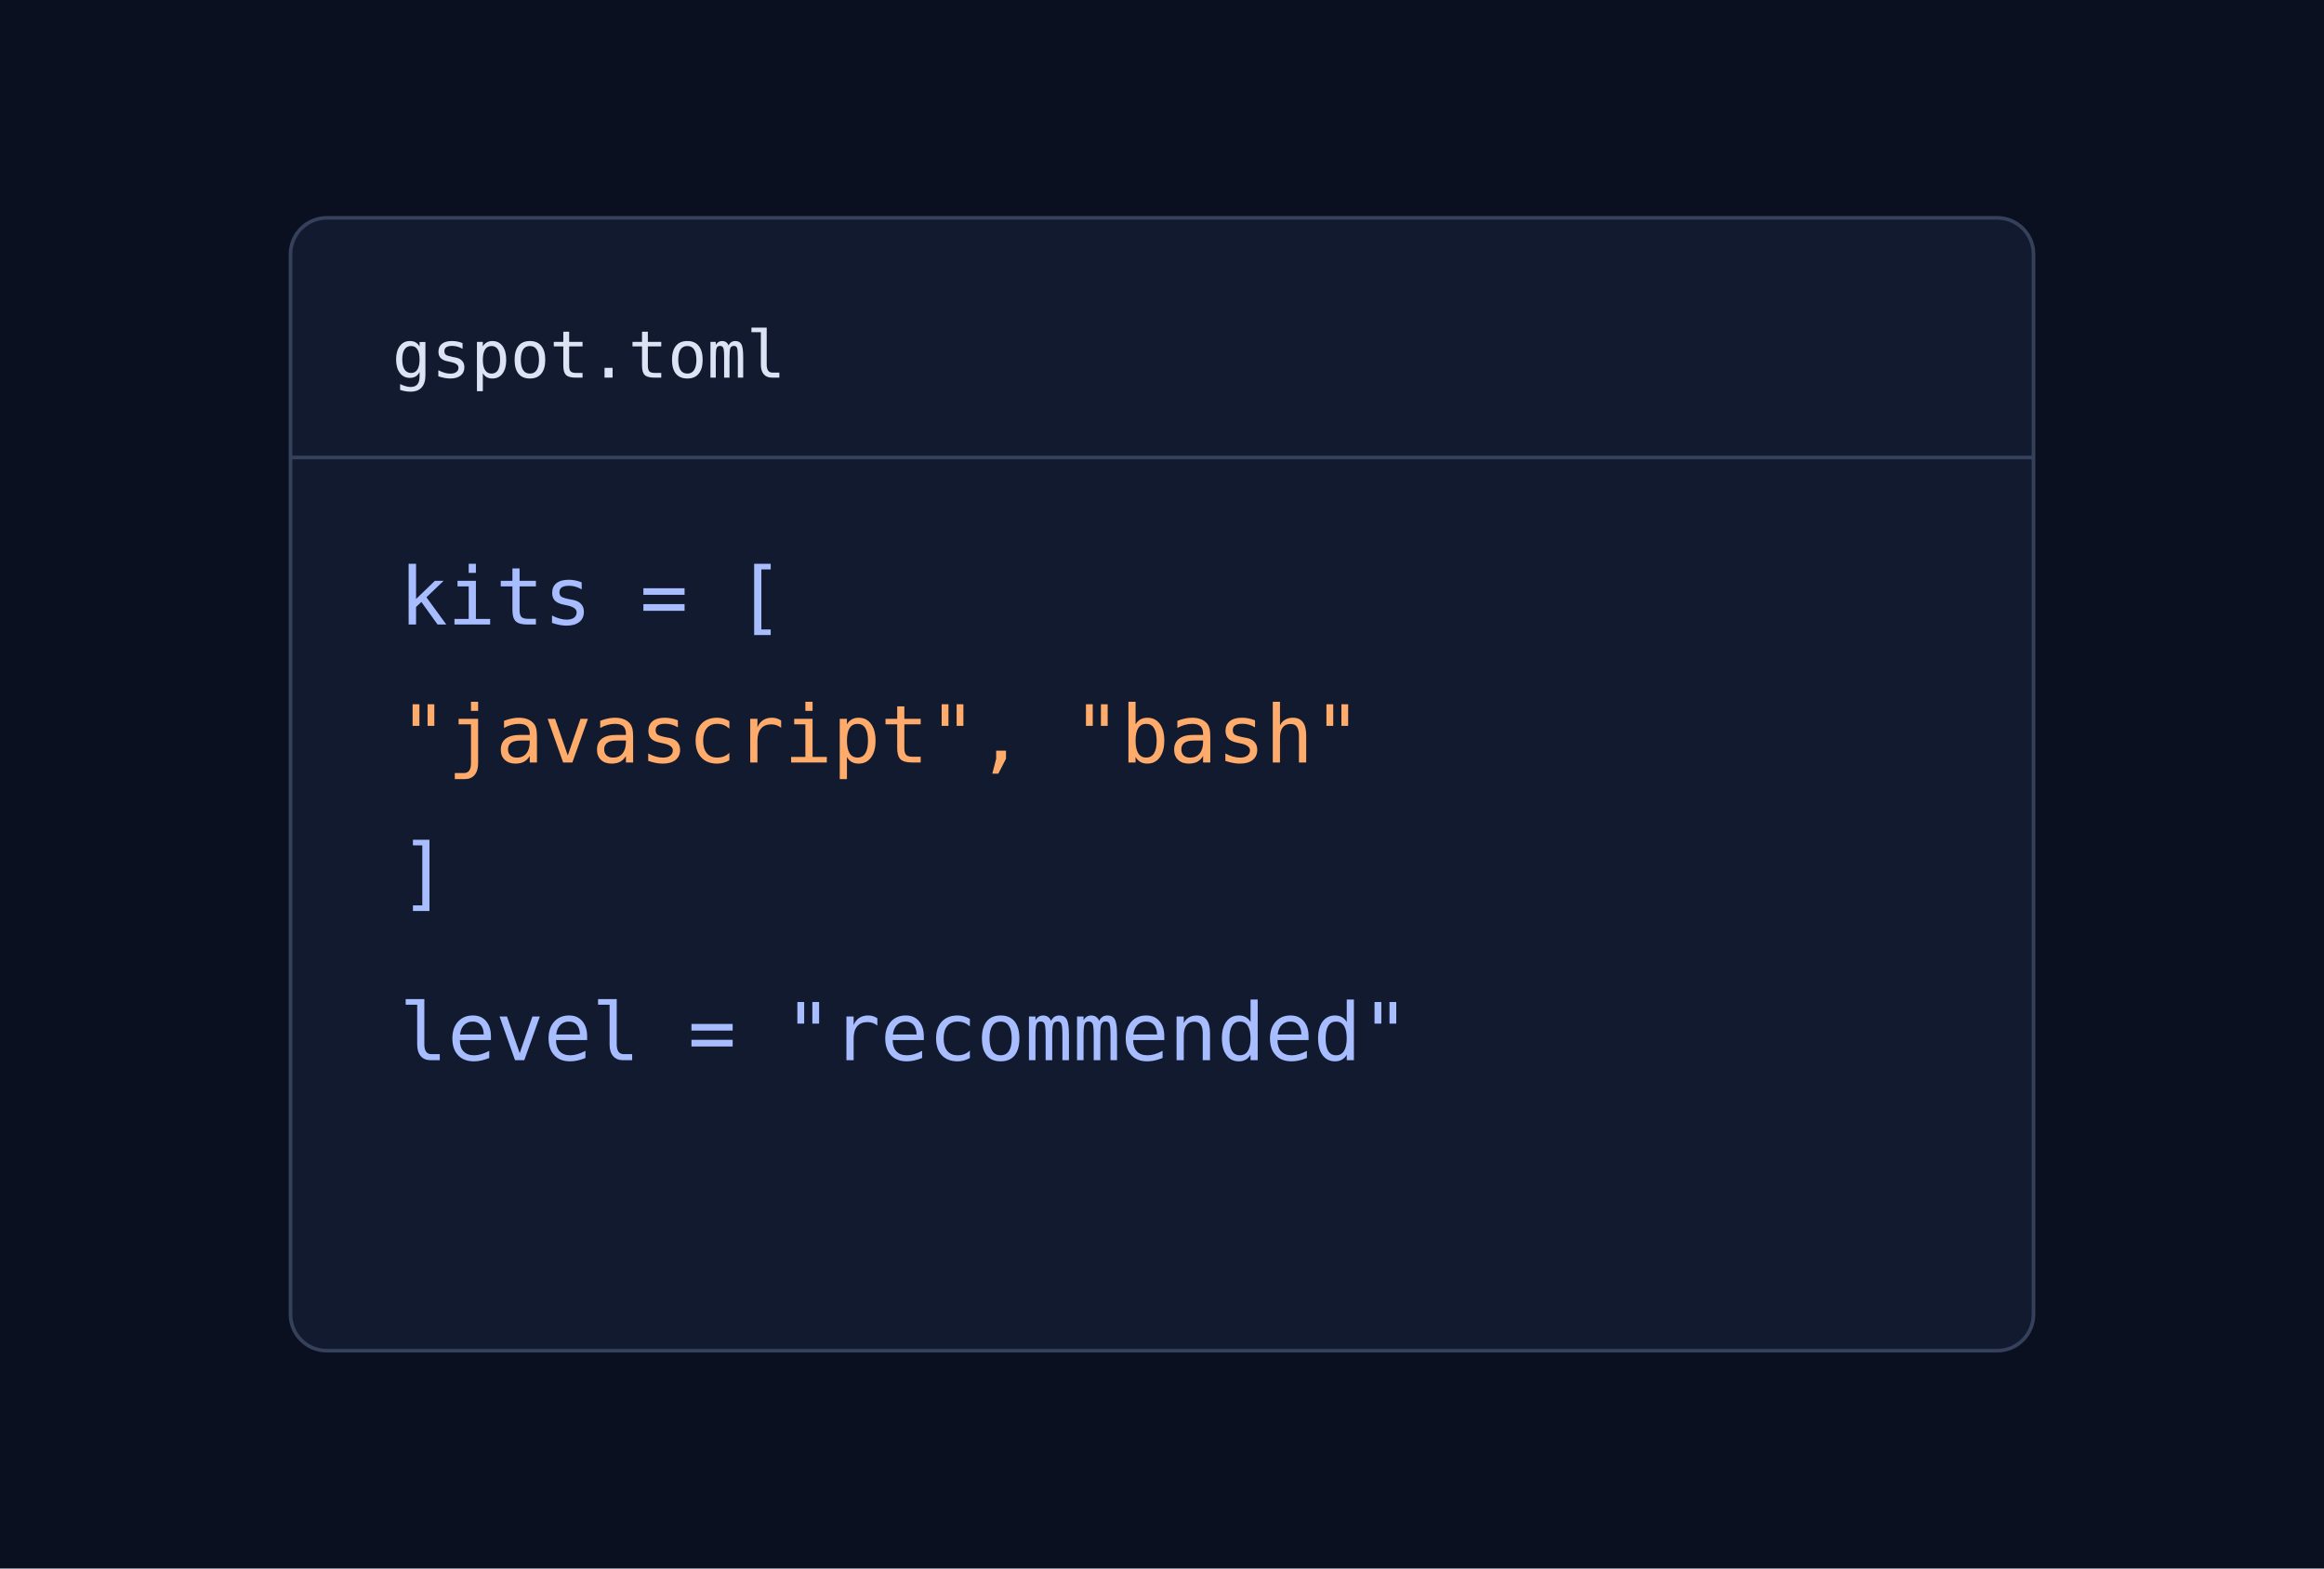
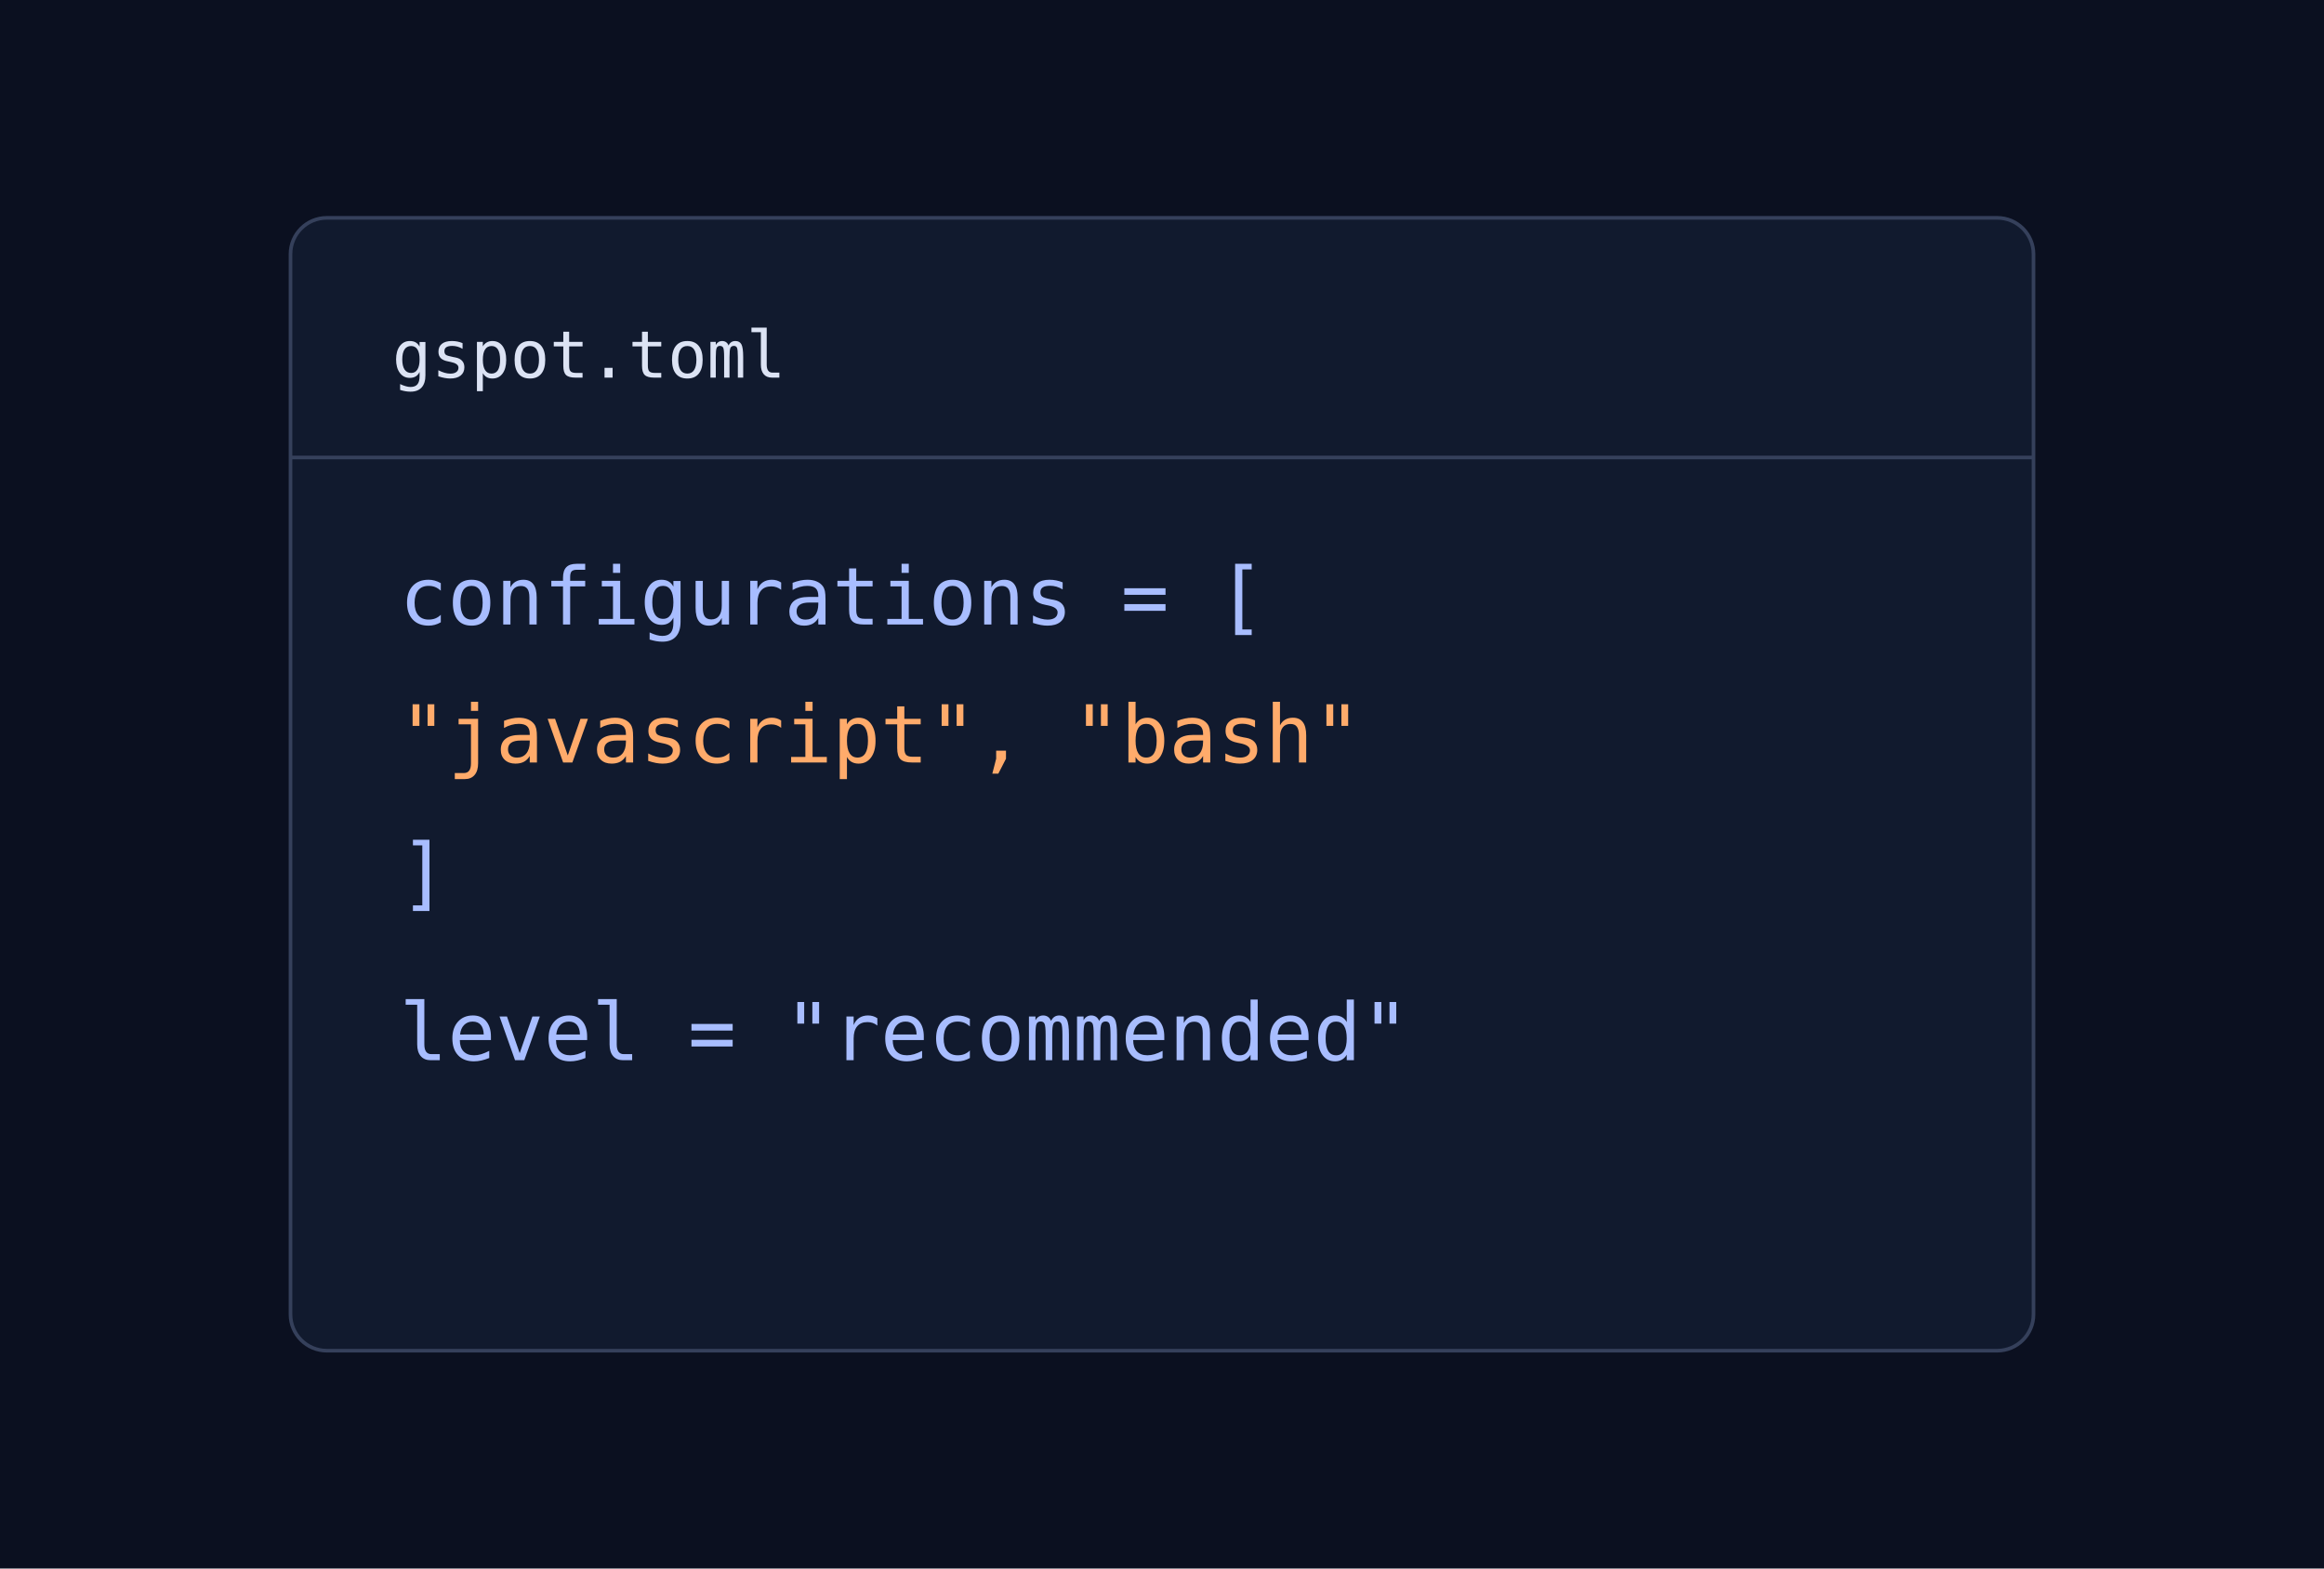
<svg xmlns="http://www.w3.org/2000/svg" viewBox="0 0 640 432">
  <rect width="640" height="432" fill="#0B1020" />
  <g transform="translate(0.000 0.000) scale(1)">
    <rect x="80" y="60" width="480" height="312" rx="10" fill="#111A2E" stroke="#35405B" />
    <text x="108" y="104" fill="#DCE3F4" font-family="monospace" font-size="18">gspot.toml</text>
    <path d="M80 126h480" stroke="#35405B" />
-     <text x="110" y="172" fill="#A8BDFF" font-family="monospace" font-size="22">kits = [</text>
+     <text x="110" y="172" fill="#A8BDFF" font-family="monospace" font-size="22">configurations = [</text>
    <text x="110" y="210" fill="#FFAB6B" font-family="monospace" font-size="22">  "javascript", "bash"</text>
    <text x="110" y="248" fill="#A8BDFF" font-family="monospace" font-size="22">]</text>
    <text x="110" y="292" fill="#A8BDFF" font-family="monospace" font-size="22">level = "recommended"</text>
  </g>
</svg>
